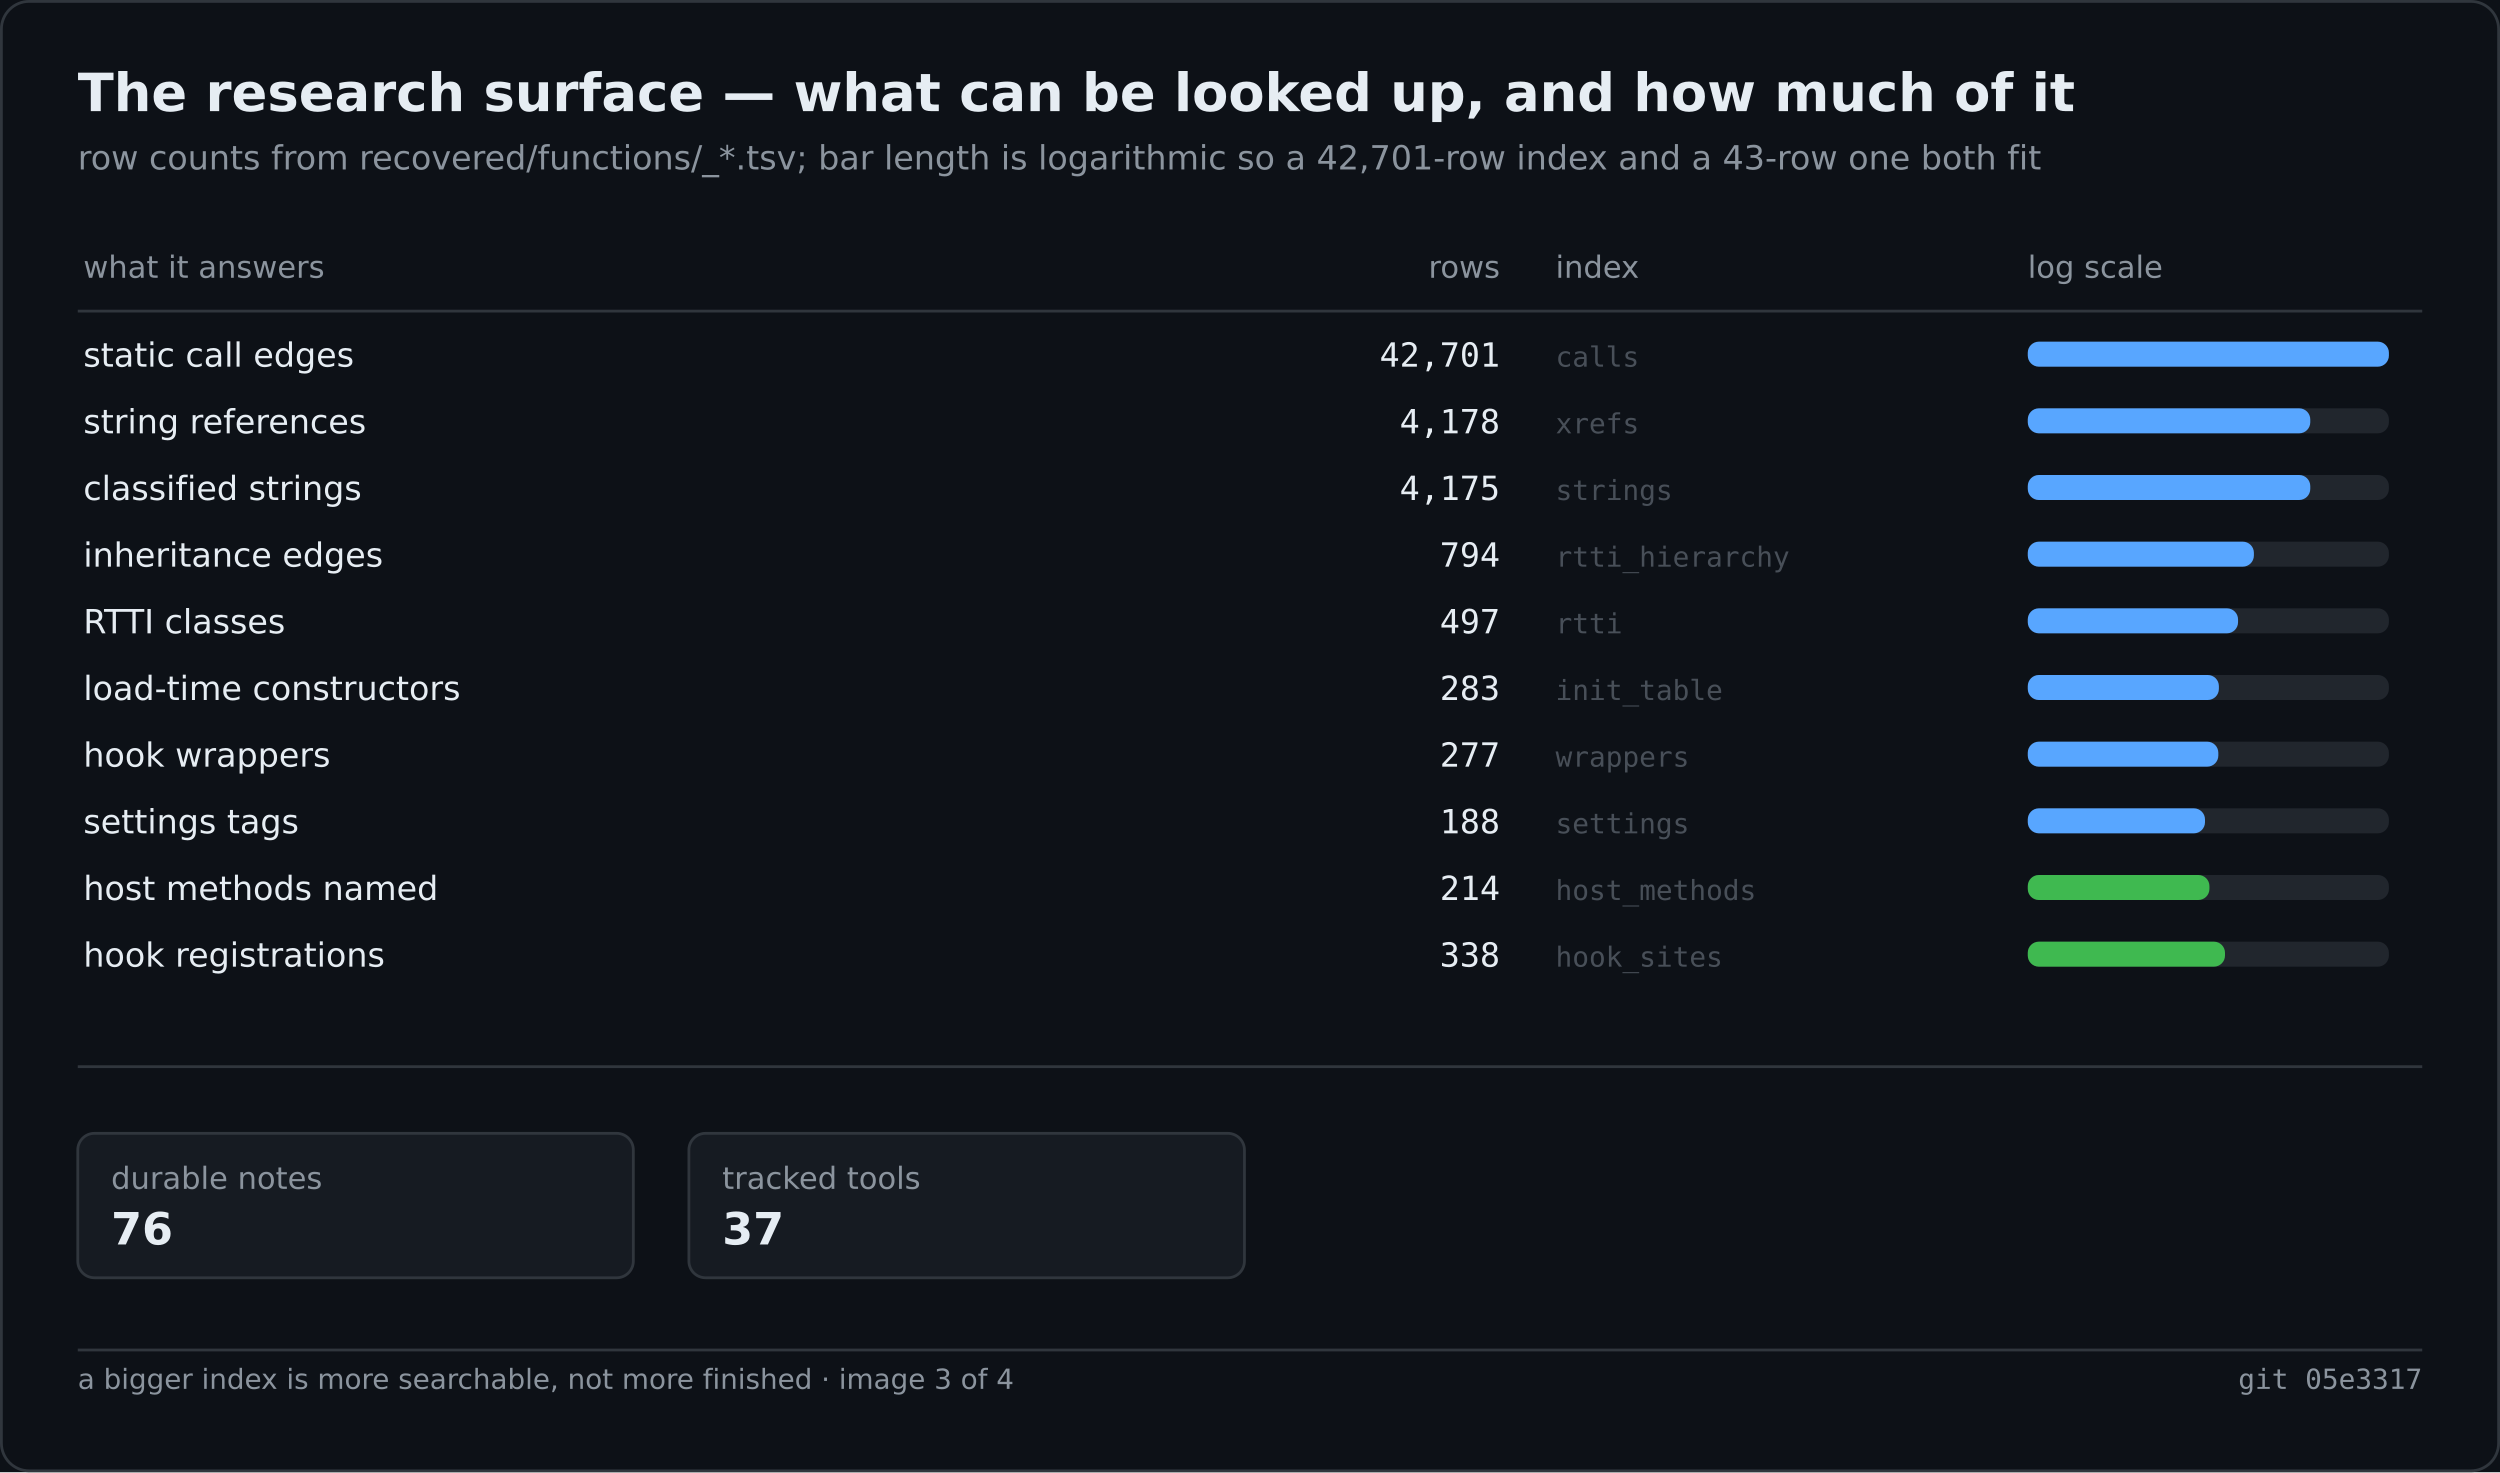
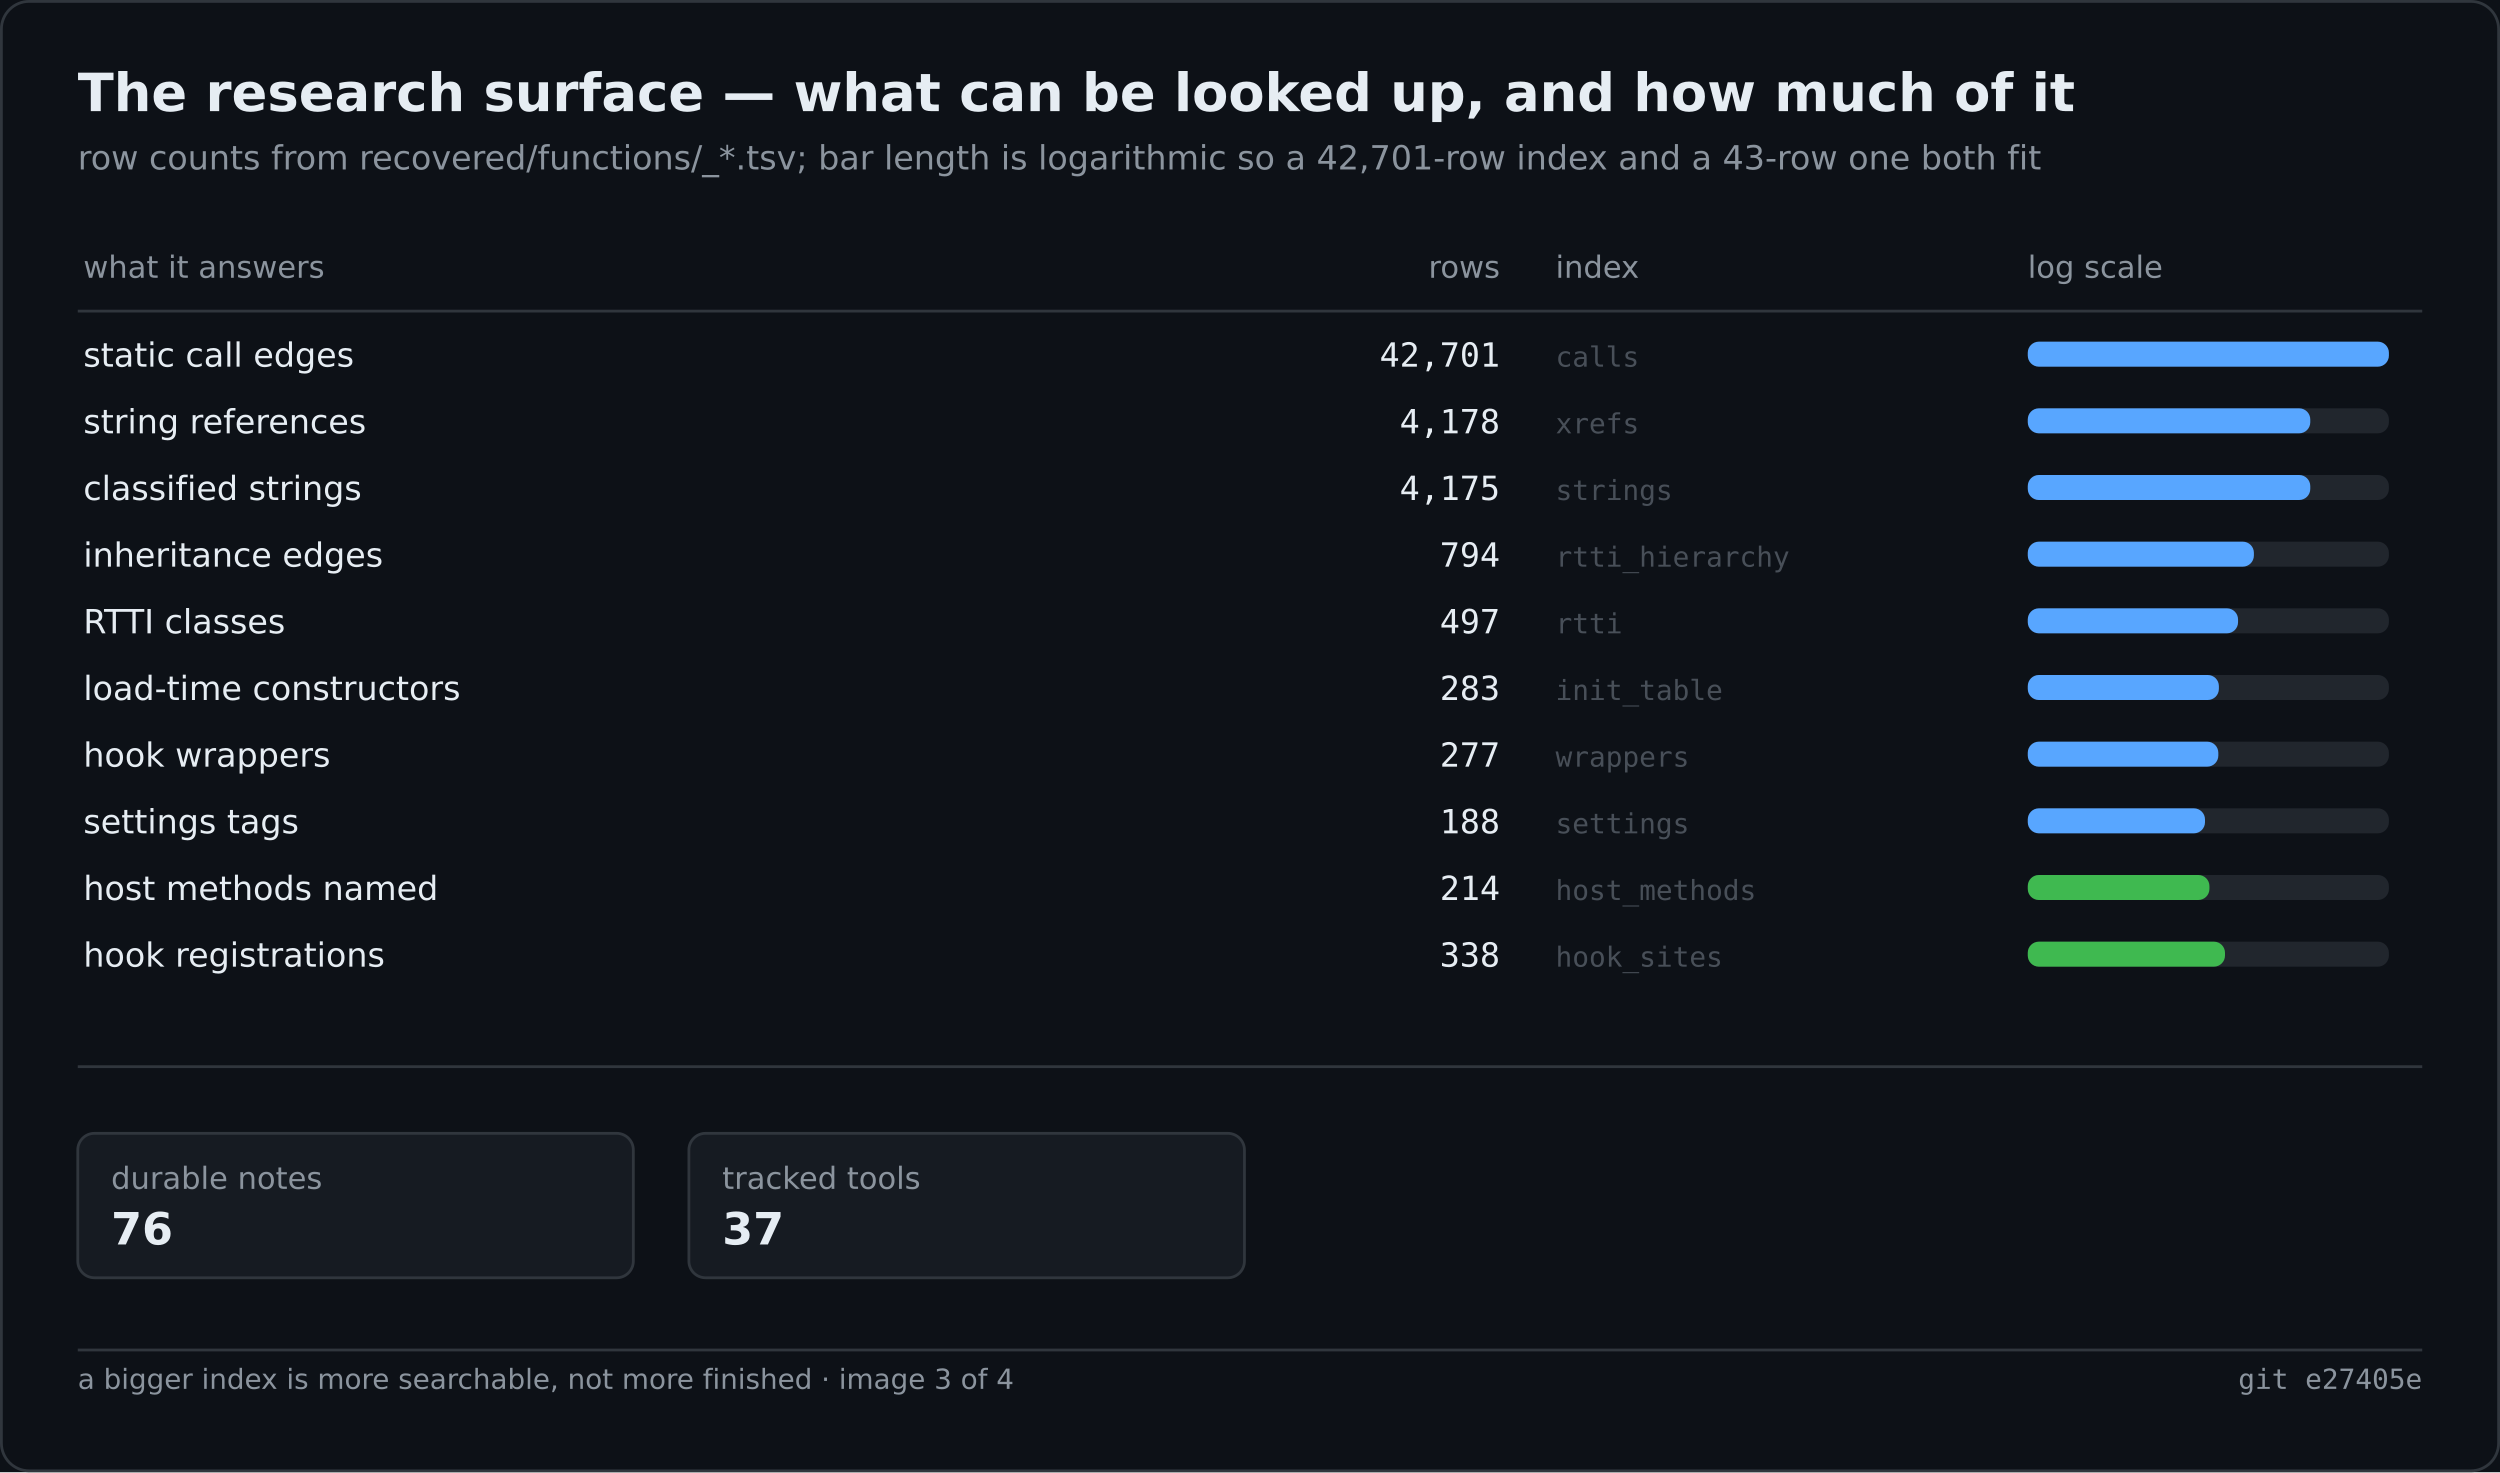
<svg xmlns="http://www.w3.org/2000/svg" width="900" height="530" viewBox="0 0 900 530" role="img" aria-label="The research surface — what can be looked up, and how much of it">
  <rect width="900" height="530" fill="#0d1117" />
  <rect x="0.5" y="0.5" width="899" height="529" fill="none" stroke="#30363d" rx="10" />
  <text x="28" y="40" font-family="Segoe UI,DejaVu Sans,Helvetica,sans-serif" font-size="19" font-weight="600" fill="#e6edf3">The research surface — what can be looked up, and how much of it</text>
  <text x="28" y="61" font-family="Segoe UI,DejaVu Sans,Helvetica,sans-serif" font-size="12" fill="#8b949e">row counts from recovered/functions/_*.tsv; bar length is logarithmic so a 42,701-row index and a 43-row one both fit</text>
  <text x="30.0" y="100.0" font-family="Segoe UI,DejaVu Sans,Helvetica,sans-serif" font-size="11" fill="#8b949e">what it answers</text>
  <text x="540.0" y="100.0" font-family="Segoe UI,DejaVu Sans,Helvetica,sans-serif" font-size="11" fill="#8b949e" text-anchor="end">rows</text>
  <text x="560.0" y="100.0" font-family="Segoe UI,DejaVu Sans,Helvetica,sans-serif" font-size="11" fill="#8b949e">index</text>
  <text x="730.0" y="100.0" font-family="Segoe UI,DejaVu Sans,Helvetica,sans-serif" font-size="11" fill="#8b949e">log scale</text>
  <line x1="28.0" y1="112.0" x2="872.0" y2="112.0" stroke="#30363d" stroke-width="1" />
  <text x="30.0" y="132.0" font-family="Segoe UI,DejaVu Sans,Helvetica,sans-serif" font-size="12" fill="#e6edf3">static call edges</text>
  <text x="540.0" y="132.0" font-family="Cascadia Mono,Consolas,DejaVu Sans Mono,monospace" font-size="12" fill="#e6edf3" text-anchor="end">42,701</text>
  <text x="560.0" y="132.0" font-family="Cascadia Mono,Consolas,DejaVu Sans Mono,monospace" font-size="10" fill="#484f58">calls</text>
  <rect x="730.0" y="123.0" width="130.0" height="9.0" fill="#21262d" rx="4" />
  <rect x="730.0" y="123.0" width="130.0" height="9.0" fill="#58a6ff" rx="4" />
  <text x="30.0" y="156.0" font-family="Segoe UI,DejaVu Sans,Helvetica,sans-serif" font-size="12" fill="#e6edf3">string references</text>
  <text x="540.0" y="156.0" font-family="Cascadia Mono,Consolas,DejaVu Sans Mono,monospace" font-size="12" fill="#e6edf3" text-anchor="end">4,178</text>
  <text x="560.0" y="156.0" font-family="Cascadia Mono,Consolas,DejaVu Sans Mono,monospace" font-size="10" fill="#484f58">xrefs</text>
  <rect x="730.0" y="147.0" width="130.0" height="9.0" fill="#21262d" rx="4" />
  <rect x="730.0" y="147.0" width="101.7" height="9.0" fill="#58a6ff" rx="4" />
  <text x="30.0" y="180.0" font-family="Segoe UI,DejaVu Sans,Helvetica,sans-serif" font-size="12" fill="#e6edf3">classified strings</text>
  <text x="540.0" y="180.0" font-family="Cascadia Mono,Consolas,DejaVu Sans Mono,monospace" font-size="12" fill="#e6edf3" text-anchor="end">4,175</text>
  <text x="560.0" y="180.0" font-family="Cascadia Mono,Consolas,DejaVu Sans Mono,monospace" font-size="10" fill="#484f58">strings</text>
  <rect x="730.0" y="171.0" width="130.0" height="9.0" fill="#21262d" rx="4" />
  <rect x="730.0" y="171.0" width="101.7" height="9.0" fill="#58a6ff" rx="4" />
  <text x="30.0" y="204.0" font-family="Segoe UI,DejaVu Sans,Helvetica,sans-serif" font-size="12" fill="#e6edf3">inheritance edges</text>
  <text x="540.0" y="204.0" font-family="Cascadia Mono,Consolas,DejaVu Sans Mono,monospace" font-size="12" fill="#e6edf3" text-anchor="end">794</text>
  <text x="560.0" y="204.0" font-family="Cascadia Mono,Consolas,DejaVu Sans Mono,monospace" font-size="10" fill="#484f58">rtti_hierarchy</text>
  <rect x="730.0" y="195.0" width="130.0" height="9.0" fill="#21262d" rx="4" />
  <rect x="730.0" y="195.0" width="81.4" height="9.0" fill="#58a6ff" rx="4" />
  <text x="30.0" y="228.0" font-family="Segoe UI,DejaVu Sans,Helvetica,sans-serif" font-size="12" fill="#e6edf3">RTTI classes</text>
  <text x="540.0" y="228.0" font-family="Cascadia Mono,Consolas,DejaVu Sans Mono,monospace" font-size="12" fill="#e6edf3" text-anchor="end">497</text>
  <text x="560.0" y="228.0" font-family="Cascadia Mono,Consolas,DejaVu Sans Mono,monospace" font-size="10" fill="#484f58">rtti</text>
  <rect x="730.0" y="219.0" width="130.0" height="9.0" fill="#21262d" rx="4" />
  <rect x="730.0" y="219.0" width="75.7" height="9.0" fill="#58a6ff" rx="4" />
  <text x="30.0" y="252.0" font-family="Segoe UI,DejaVu Sans,Helvetica,sans-serif" font-size="12" fill="#e6edf3">load-time constructors</text>
  <text x="540.0" y="252.0" font-family="Cascadia Mono,Consolas,DejaVu Sans Mono,monospace" font-size="12" fill="#e6edf3" text-anchor="end">283</text>
  <text x="560.0" y="252.0" font-family="Cascadia Mono,Consolas,DejaVu Sans Mono,monospace" font-size="10" fill="#484f58">init_table</text>
  <rect x="730.0" y="243.0" width="130.0" height="9.0" fill="#21262d" rx="4" />
  <rect x="730.0" y="243.0" width="68.8" height="9.0" fill="#58a6ff" rx="4" />
  <text x="30.0" y="276.0" font-family="Segoe UI,DejaVu Sans,Helvetica,sans-serif" font-size="12" fill="#e6edf3">hook wrappers</text>
  <text x="540.0" y="276.0" font-family="Cascadia Mono,Consolas,DejaVu Sans Mono,monospace" font-size="12" fill="#e6edf3" text-anchor="end">277</text>
  <text x="560.0" y="276.0" font-family="Cascadia Mono,Consolas,DejaVu Sans Mono,monospace" font-size="10" fill="#484f58">wrappers</text>
  <rect x="730.0" y="267.0" width="130.0" height="9.0" fill="#21262d" rx="4" />
  <rect x="730.0" y="267.0" width="68.6" height="9.0" fill="#58a6ff" rx="4" />
  <text x="30.0" y="300.0" font-family="Segoe UI,DejaVu Sans,Helvetica,sans-serif" font-size="12" fill="#e6edf3">settings tags</text>
  <text x="540.0" y="300.0" font-family="Cascadia Mono,Consolas,DejaVu Sans Mono,monospace" font-size="12" fill="#e6edf3" text-anchor="end">188</text>
  <text x="560.0" y="300.0" font-family="Cascadia Mono,Consolas,DejaVu Sans Mono,monospace" font-size="10" fill="#484f58">settings</text>
  <rect x="730.0" y="291.0" width="130.0" height="9.0" fill="#21262d" rx="4" />
  <rect x="730.0" y="291.0" width="63.8" height="9.0" fill="#58a6ff" rx="4" />
  <text x="30.0" y="324.0" font-family="Segoe UI,DejaVu Sans,Helvetica,sans-serif" font-size="12" fill="#e6edf3">host methods named</text>
  <text x="540.0" y="324.0" font-family="Cascadia Mono,Consolas,DejaVu Sans Mono,monospace" font-size="12" fill="#e6edf3" text-anchor="end">214</text>
  <text x="560.0" y="324.0" font-family="Cascadia Mono,Consolas,DejaVu Sans Mono,monospace" font-size="10" fill="#484f58">host_methods</text>
  <rect x="730.0" y="315.0" width="130.0" height="9.0" fill="#21262d" rx="4" />
  <rect x="730.0" y="315.0" width="65.4" height="9.0" fill="#3fb950" rx="4" />
  <text x="30.0" y="348.0" font-family="Segoe UI,DejaVu Sans,Helvetica,sans-serif" font-size="12" fill="#e6edf3">hook registrations</text>
  <text x="540.0" y="348.0" font-family="Cascadia Mono,Consolas,DejaVu Sans Mono,monospace" font-size="12" fill="#e6edf3" text-anchor="end">338</text>
  <text x="560.0" y="348.0" font-family="Cascadia Mono,Consolas,DejaVu Sans Mono,monospace" font-size="10" fill="#484f58">hook_sites</text>
  <rect x="730.0" y="339.0" width="130.0" height="9.0" fill="#21262d" rx="4" />
  <rect x="730.0" y="339.0" width="71.0" height="9.0" fill="#3fb950" rx="4" />
  <line x1="28.0" y1="384.0" x2="872.0" y2="384.0" stroke="#30363d" stroke-width="1" />
  <rect x="28.0" y="408.0" width="200.0" height="52.0" fill="#161b22" rx="6" stroke="#30363d" stroke-width="1" />
  <text x="40.0" y="428.0" font-family="Segoe UI,DejaVu Sans,Helvetica,sans-serif" font-size="11" fill="#8b949e">durable notes</text>
  <text x="40.0" y="448.0" font-family="Segoe UI,DejaVu Sans,Helvetica,sans-serif" font-size="16" fill="#e6edf3" font-weight="600">76</text>
  <rect x="248.0" y="408.0" width="200.0" height="52.0" fill="#161b22" rx="6" stroke="#30363d" stroke-width="1" />
  <text x="260.0" y="428.0" font-family="Segoe UI,DejaVu Sans,Helvetica,sans-serif" font-size="11" fill="#8b949e">tracked tools</text>
  <text x="260.0" y="448.0" font-family="Segoe UI,DejaVu Sans,Helvetica,sans-serif" font-size="16" fill="#e6edf3" font-weight="600">37</text>
  <line x1="28.0" y1="486.0" x2="872.0" y2="486.0" stroke="#30363d" stroke-width="1" />
  <text x="28.0" y="500.0" font-family="Segoe UI,DejaVu Sans,Helvetica,sans-serif" font-size="10" fill="#8b949e">a bigger index is more searchable, not more finished · image 3 of 4</text>
-   <text x="872.0" y="500.0" font-family="Cascadia Mono,Consolas,DejaVu Sans Mono,monospace" font-size="10" fill="#8b949e" text-anchor="end">git 05e3317</text>
+   <text x="872.0" y="500.0" font-family="Cascadia Mono,Consolas,DejaVu Sans Mono,monospace" font-size="10" fill="#8b949e" text-anchor="end">git e27405e</text>
</svg>
